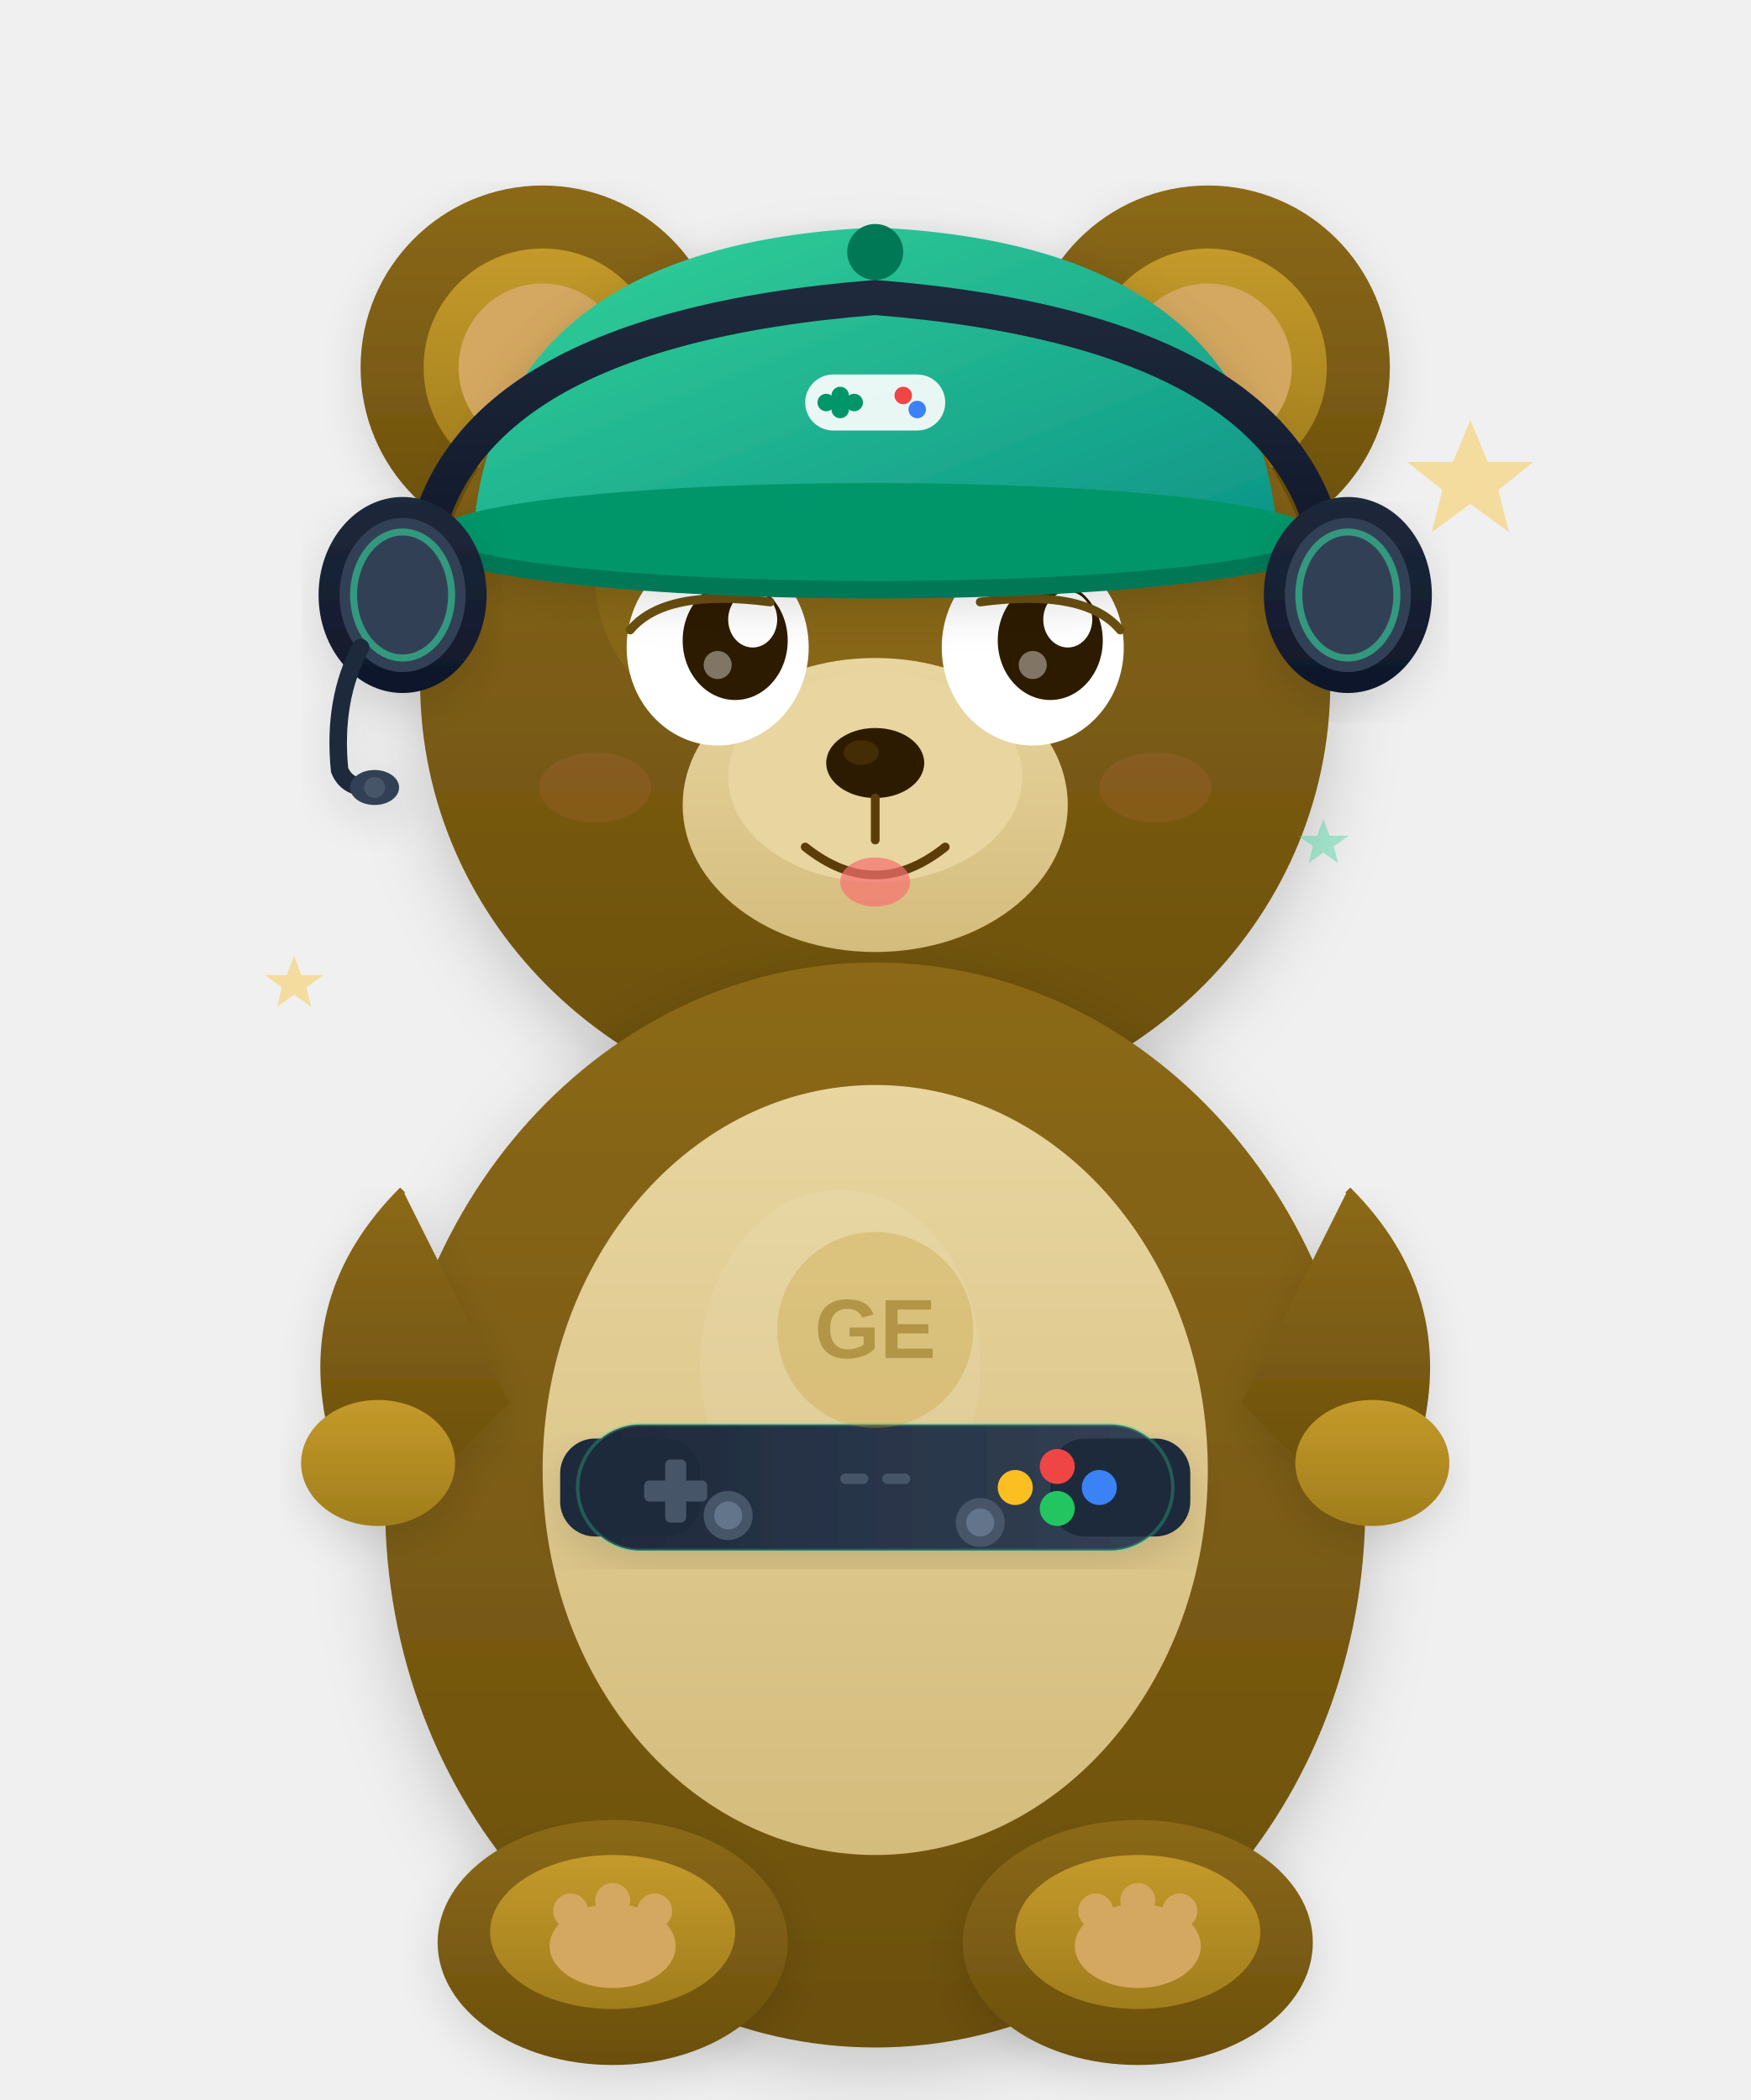
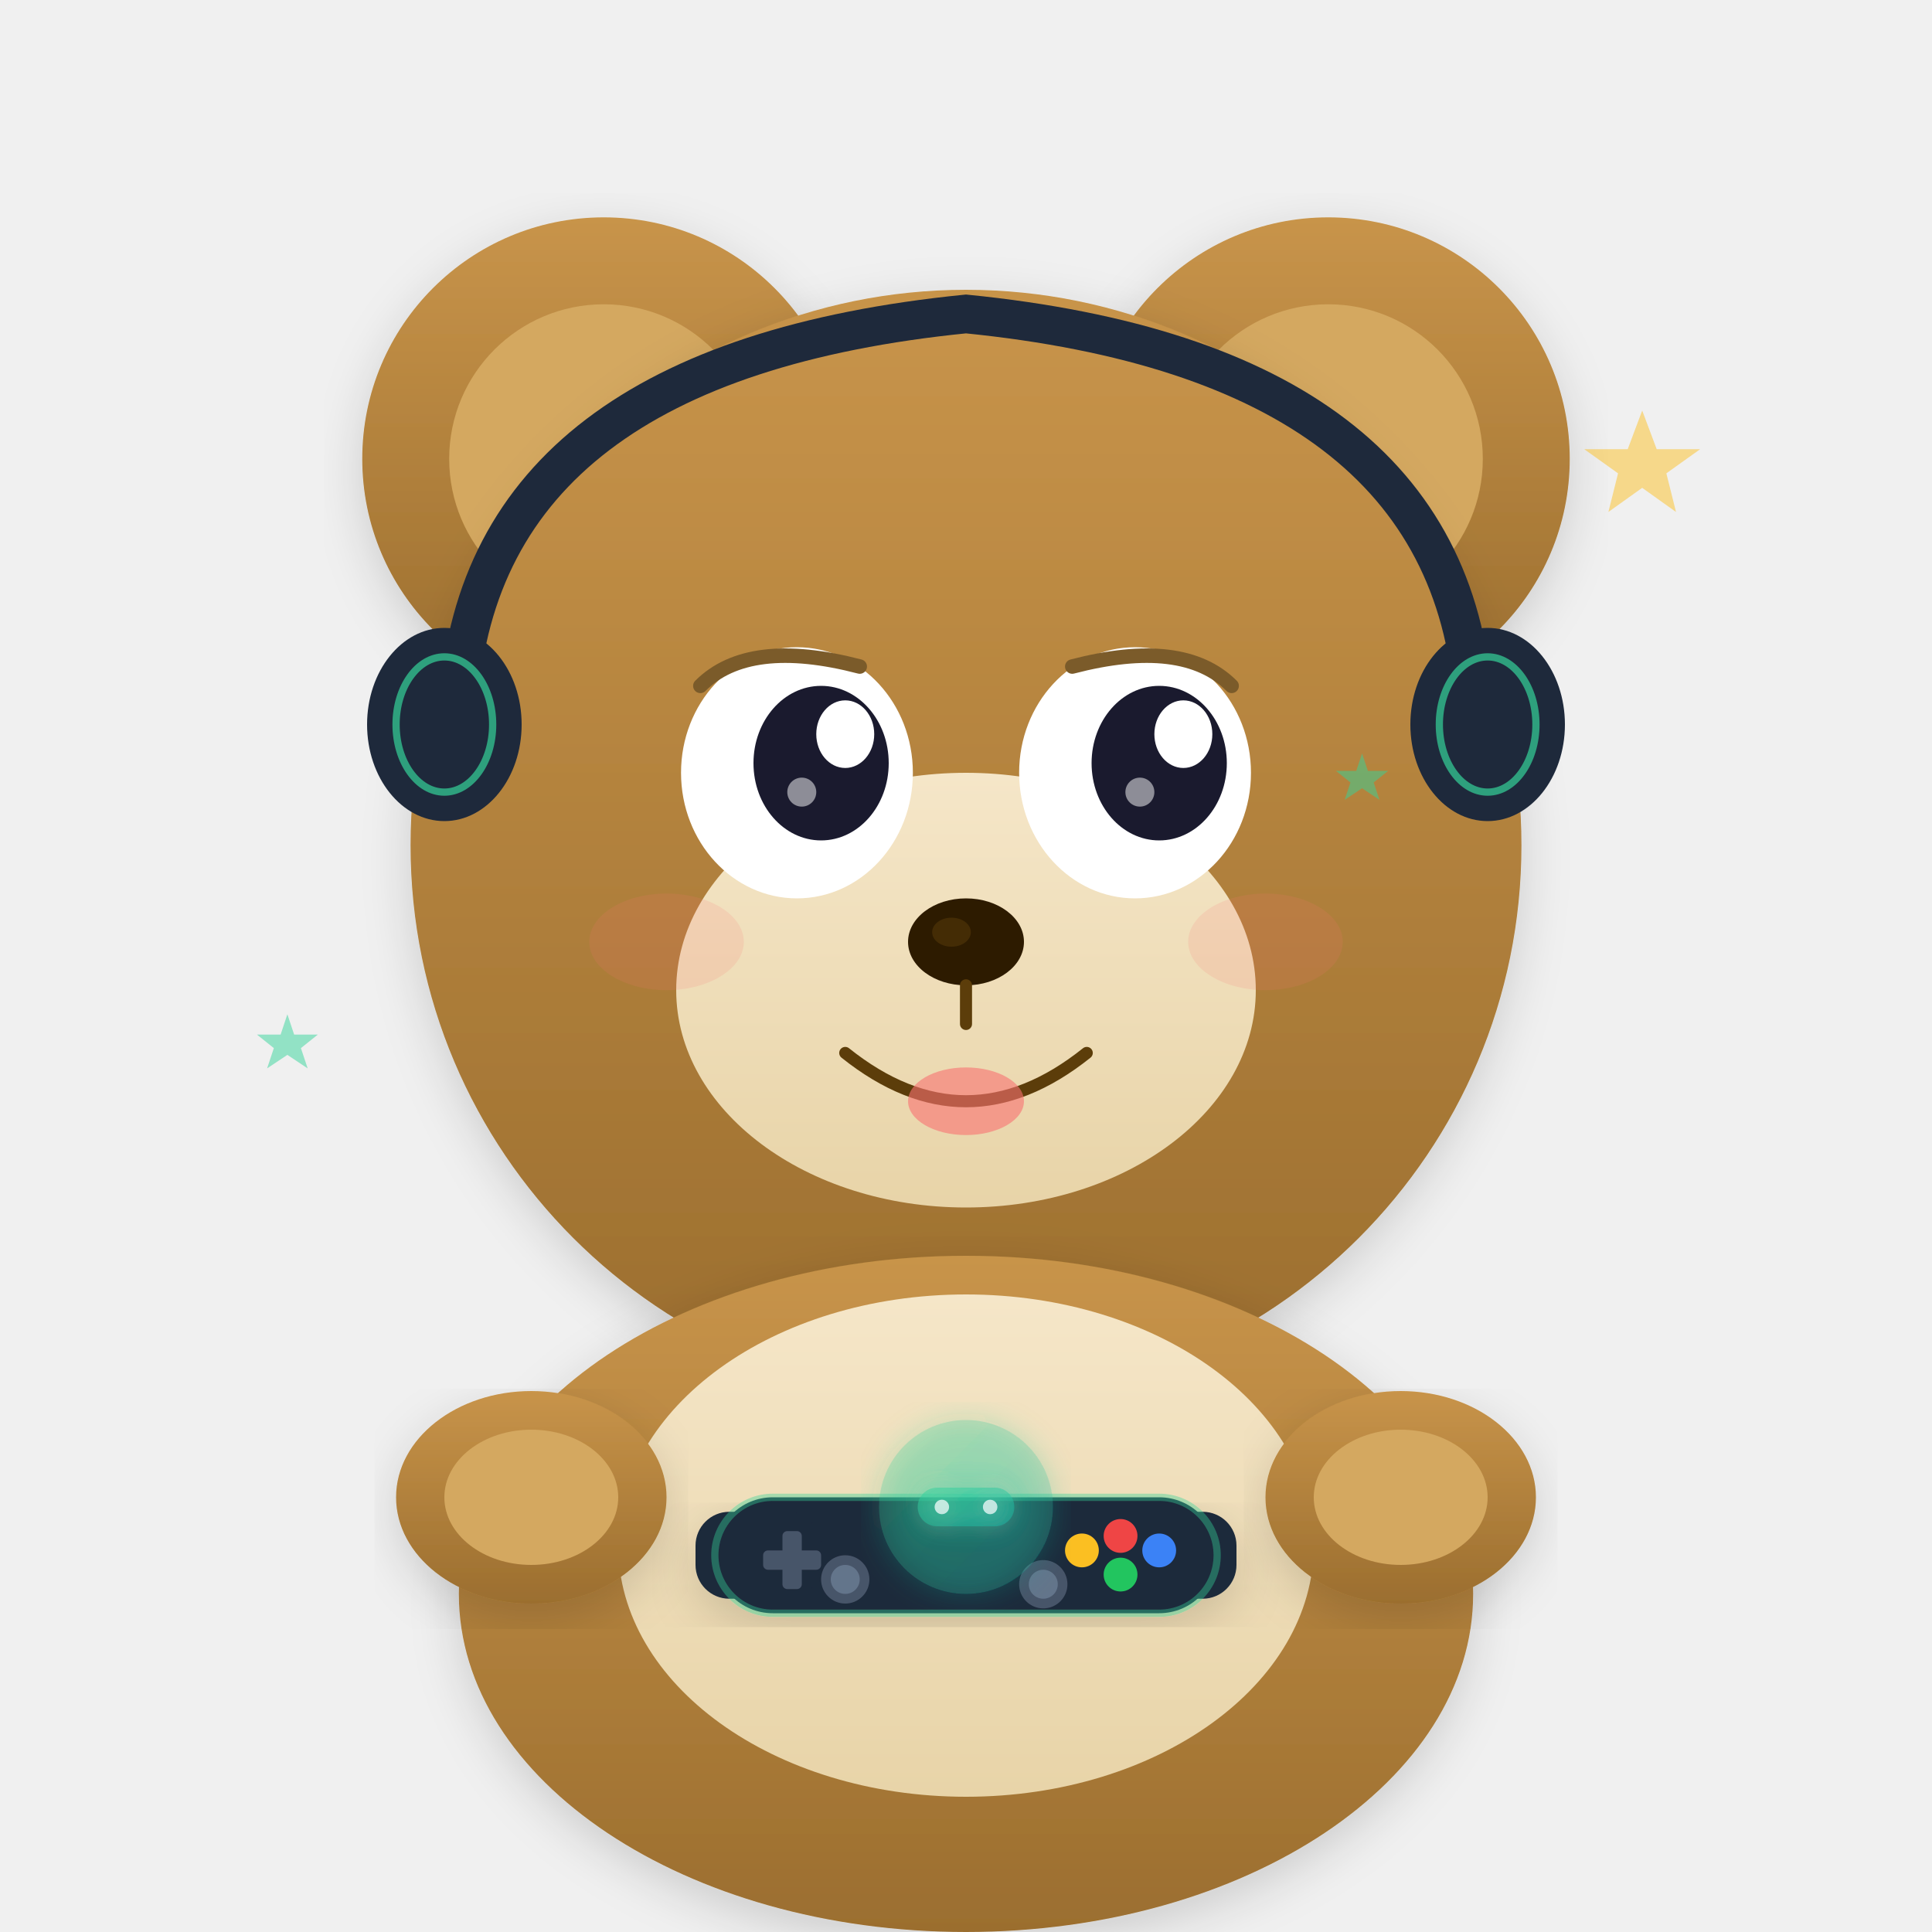
- <svg xmlns="http://www.w3.org/2000/svg" viewBox="0 0 500 600" fill="none">
+ <svg xmlns="http://www.w3.org/2000/svg" viewBox="0 0 400 400" fill="none">
  <defs>
-     <linearGradient id="fur" x1="0" y1="0" x2="0" y2="1">
-       <stop offset="0%" stop-color="#8B6914" />
-       <stop offset="100%" stop-color="#6B4F10" />
+     <linearGradient id="bodyGrad" x1="0" y1="0" x2="0" y2="1">
+       <stop offset="0%" stop-color="#C8944A" />
+       <stop offset="100%" stop-color="#9B6E2F" />
    </linearGradient>
-     <linearGradient id="furLight" x1="0" y1="0" x2="0" y2="1">
-       <stop offset="0%" stop-color="#C49A2A" />
-       <stop offset="100%" stop-color="#A07D1C" />
+     <linearGradient id="bellyGrad" x1="0" y1="0" x2="0" y2="1">
+       <stop offset="0%" stop-color="#F5E6C8" />
+       <stop offset="100%" stop-color="#E8D4A8" />
    </linearGradient>
-     <linearGradient id="belly" x1="0" y1="0" x2="0" y2="1">
-       <stop offset="0%" stop-color="#E8D5A0" />
-       <stop offset="100%" stop-color="#D4BC7C" />
+     <linearGradient id="brandGrad" x1="0" y1="0" x2="1" y2="1">
+       <stop offset="0%" stop-color="#34d399" />
+       <stop offset="100%" stop-color="#14b8a6" />
    </linearGradient>
-     <linearGradient id="capGrad" x1="0" y1="0" x2="1" y2="1">
-       <stop offset="0%" stop-color="#34d399" />
-       <stop offset="100%" stop-color="#0d9488" />
-     </linearGradient>
-     <linearGradient id="headset" x1="0" y1="0" x2="0" y2="1">
-       <stop offset="0%" stop-color="#1e293b" />
-       <stop offset="100%" stop-color="#0f172a" />
-     </linearGradient>
-     <linearGradient id="controllerGrad" x1="0" y1="0" x2="1" y2="0">
-       <stop offset="0%" stop-color="#1e293b" />
-       <stop offset="100%" stop-color="#334155" />
-     </linearGradient>
-     <filter id="shadow" x="-10%" y="-5%" width="120%" height="120%">
-       <feDropShadow dx="0" dy="4" stdDeviation="6" flood-color="#000" flood-opacity=".12" />
+     <filter id="glow">
+       <feGaussianBlur stdDeviation="3" result="blur" />
+       <feMerge>
+         <feMergeNode in="blur" />
+         <feMergeNode in="SourceGraphic" />
+       </feMerge>
    </filter>
-     <filter id="softShadow" x="-20%" y="-20%" width="140%" height="140%">
-       <feDropShadow dx="0" dy="6" stdDeviation="10" flood-color="#000" flood-opacity=".18" />
+     <filter id="s" x="-8%" y="-8%" width="116%" height="120%">
+       <feDropShadow dx="0" dy="3" stdDeviation="5" flood-color="#000" flood-opacity=".15" />
    </filter>
  </defs>
-   <circle cx="155" cy="105" r="52" fill="url(#fur)" filter="url(#shadow)" />
-   <circle cx="155" cy="105" r="34" fill="url(#furLight)" />
-   <circle cx="155" cy="105" r="24" fill="#D4A860" />
-   <circle cx="345" cy="105" r="52" fill="url(#fur)" filter="url(#shadow)" />
-   <circle cx="345" cy="105" r="34" fill="url(#furLight)" />
-   <circle cx="345" cy="105" r="24" fill="#D4A860" />
-   <ellipse cx="250" cy="195" rx="130" ry="125" fill="url(#fur)" filter="url(#softShadow)" />
-   <ellipse cx="230" cy="165" rx="60" ry="50" fill="#A07D1C" opacity=".3" />
-   <ellipse cx="250" cy="430" rx="140" ry="155" fill="url(#fur)" filter="url(#softShadow)" />
-   <ellipse cx="250" cy="420" rx="95" ry="110" fill="url(#belly)" />
-   <ellipse cx="240" cy="390" rx="40" ry="50" fill="#fff" opacity=".08" />
-   <ellipse cx="175" cy="555" rx="50" ry="35" fill="url(#fur)" filter="url(#shadow)" />
-   <ellipse cx="175" cy="552" rx="35" ry="22" fill="url(#furLight)" />
-   <ellipse cx="175" cy="556" rx="18" ry="12" fill="#D4A860" />
-   <circle cx="163" cy="546" r="5" fill="#D4A860" />
-   <circle cx="175" cy="543" r="5" fill="#D4A860" />
-   <circle cx="187" cy="546" r="5" fill="#D4A860" />
-   <ellipse cx="325" cy="555" rx="50" ry="35" fill="url(#fur)" filter="url(#shadow)" />
-   <ellipse cx="325" cy="552" rx="35" ry="22" fill="url(#furLight)" />
-   <ellipse cx="325" cy="556" rx="18" ry="12" fill="#D4A860" />
-   <circle cx="313" cy="546" r="5" fill="#D4A860" />
-   <circle cx="325" cy="543" r="5" fill="#D4A860" />
-   <circle cx="337" cy="546" r="5" fill="#D4A860" />
-   <g filter="url(#shadow)">
-     <path d="M115 340 Q85 370 95 410 Q100 430 120 425 L145 400" fill="url(#fur)" stroke="url(#fur)" stroke-width="2" />
-     <ellipse cx="108" cy="418" rx="22" ry="18" fill="url(#furLight)" />
+   <circle cx="125" cy="95" r="50" fill="url(#bodyGrad)" filter="url(#s)" />
+   <circle cx="125" cy="95" r="32" fill="#D4A860" />
+   <circle cx="275" cy="95" r="50" fill="url(#bodyGrad)" filter="url(#s)" />
+   <circle cx="275" cy="95" r="32" fill="#D4A860" />
+   <circle cx="200" cy="175" r="115" fill="url(#bodyGrad)" filter="url(#s)" />
+   <ellipse cx="200" cy="330" rx="105" ry="70" fill="url(#bodyGrad)" filter="url(#s)" />
+   <ellipse cx="200" cy="320" rx="72" ry="52" fill="url(#bellyGrad)" />
+   <ellipse cx="200" cy="205" rx="60" ry="45" fill="url(#bellyGrad)" />
+   <g>
+     <ellipse cx="165" cy="160" rx="24" ry="26" fill="#fff" />
+     <ellipse cx="170" cy="158" rx="14" ry="16" fill="#1a1a2e" />
+     <ellipse cx="175" cy="152" rx="6" ry="7" fill="#fff" />
+     <circle cx="166" cy="164" r="3" fill="#fff" opacity=".5" />
+     <ellipse cx="235" cy="160" rx="24" ry="26" fill="#fff" />
+     <ellipse cx="240" cy="158" rx="14" ry="16" fill="#1a1a2e" />
+     <ellipse cx="245" cy="152" rx="6" ry="7" fill="#fff" />
+     <circle cx="236" cy="164" r="3" fill="#fff" opacity=".5" />
  </g>
-   <g filter="url(#shadow)">
-     <path d="M385 340 Q415 370 405 410 Q400 430 380 425 L355 400" fill="url(#fur)" stroke="url(#fur)" stroke-width="2" />
-     <ellipse cx="392" cy="418" rx="22" ry="18" fill="url(#furLight)" />
+   <path d="M145 142 Q155 132 178 138" stroke="#7B5B2A" stroke-width="3" fill="none" stroke-linecap="round" />
+   <path d="M222 138 Q245 132 255 142" stroke="#7B5B2A" stroke-width="3" fill="none" stroke-linecap="round" />
+   <ellipse cx="200" cy="195" rx="12" ry="9" fill="#2D1B00" />
+   <ellipse cx="197" cy="193" rx="4" ry="3" fill="#5C3D0A" opacity=".5" />
+   <path d="M200 204 L200 212" stroke="#5C3D0A" stroke-width="2.5" stroke-linecap="round" />
+   <path d="M175 218 Q200 238 225 218" stroke="#5C3D0A" stroke-width="2.5" stroke-linecap="round" fill="none" />
+   <ellipse cx="200" cy="228" rx="12" ry="7" fill="#F87171" opacity=".6" />
+   <ellipse cx="138" cy="195" rx="16" ry="10" fill="#F87171" opacity=".15" />
+   <ellipse cx="262" cy="195" rx="16" ry="10" fill="#F87171" opacity=".15" />
+   <ellipse cx="110" cy="310" rx="28" ry="22" fill="url(#bodyGrad)" filter="url(#s)" />
+   <ellipse cx="110" cy="310" rx="18" ry="14" fill="#D4A860" />
+   <ellipse cx="290" cy="310" rx="28" ry="22" fill="url(#bodyGrad)" filter="url(#s)" />
+   <ellipse cx="290" cy="310" rx="18" ry="14" fill="#D4A860" />
+   <g transform="translate(200, 322)" filter="url(#s)">
+     <rect x="-52" y="-12" width="104" height="24" rx="12" fill="#1e293b" />
+     <rect x="-56" y="-9" width="26" height="18" rx="7" fill="#1e293b" />
+     <rect x="30" y="-9" width="26" height="18" rx="7" fill="#1e293b" />
+     <rect x="-38" y="-5" width="4" height="12" rx="1" fill="#475569" />
+     <rect x="-42" y="-1" width="12" height="4" rx="1" fill="#475569" />
+     <circle cx="32" cy="-4" r="3.5" fill="#EF4444" />
+     <circle cx="40" cy="-1" r="3.5" fill="#3B82F6" />
+     <circle cx="24" cy="-1" r="3.5" fill="#FBBF24" />
+     <circle cx="32" cy="4" r="3.5" fill="#22C55E" />
+     <circle cx="-25" cy="5" r="5" fill="#475569" />
+     <circle cx="-25" cy="5" r="3" fill="#64748b" />
+     <circle cx="16" cy="6" r="5" fill="#475569" />
+     <circle cx="16" cy="6" r="3" fill="#64748b" />
+     <rect x="-52" y="-12" width="104" height="24" rx="12" fill="none" stroke="#34d399" stroke-width="1.5" opacity=".4" />
  </g>
-   <g transform="translate(250, 425)" filter="url(#shadow)">
-     <rect x="-85" y="-18" width="170" height="36" rx="18" fill="url(#controllerGrad)" />
-     <rect x="-90" y="-14" width="40" height="28" rx="10" fill="#1e293b" />
-     <rect x="50" y="-14" width="40" height="28" rx="10" fill="#1e293b" />
-     <rect x="-60" y="-8" width="6" height="18" rx="1.5" fill="#475569" />
-     <rect x="-66" y="-2" width="18" height="6" rx="1.5" fill="#475569" />
-     <circle cx="52" cy="-6" r="5" fill="#EF4444" />
-     <circle cx="64" cy="0" r="5" fill="#3B82F6" />
-     <circle cx="40" cy="0" r="5" fill="#FBBF24" />
-     <circle cx="52" cy="6" r="5" fill="#22C55E" />
-     <rect x="-10" y="-4" width="8" height="3" rx="1.5" fill="#475569" />
-     <rect x="2" y="-4" width="8" height="3" rx="1.5" fill="#475569" />
-     <circle cx="-42" cy="8" r="7" fill="#475569" />
-     <circle cx="-42" cy="8" r="4" fill="#64748b" />
-     <circle cx="30" cy="10" r="7" fill="#475569" />
-     <circle cx="30" cy="10" r="4" fill="#64748b" />
-     <rect x="-85" y="-18" width="170" height="36" rx="18" fill="none" stroke="#34d399" stroke-width="1" opacity=".3" />
+   <path d="M95 145 Q100 75 200 65 Q300 75 305 145" stroke="#1e293b" stroke-width="8" fill="none" stroke-linecap="round" />
+   <g transform="translate(92, 150)">
+     <ellipse cx="0" cy="0" rx="16" ry="20" fill="#1e293b" />
+     <ellipse cx="0" cy="0" rx="10" ry="14" fill="none" stroke="#34d399" stroke-width="1.5" opacity=".7" />
  </g>
-   <ellipse cx="250" cy="230" rx="55" ry="42" fill="url(#belly)" />
-   <ellipse cx="250" cy="222" rx="42" ry="30" fill="#E8D5A0" />
-   <g>
-     <ellipse cx="205" cy="185" rx="26" ry="28" fill="#fff" />
-     <ellipse cx="210" cy="183" rx="15" ry="17" fill="#2D1B00" />
-     <ellipse cx="215" cy="177" rx="7" ry="8" fill="#fff" />
-     <ellipse cx="205" cy="190" rx="4" ry="4" fill="#fff" opacity=".4" />
-     <path d="M180 180 Q190 168 220 172" stroke="#6B4F10" stroke-width="2.5" fill="none" stroke-linecap="round" />
+   <g transform="translate(308, 150)">
+     <ellipse cx="0" cy="0" rx="16" ry="20" fill="#1e293b" />
+     <ellipse cx="0" cy="0" rx="10" ry="14" fill="none" stroke="#34d399" stroke-width="1.5" opacity=".7" />
  </g>
-   <g>
-     <ellipse cx="295" cy="185" rx="26" ry="28" fill="#fff" />
-     <ellipse cx="300" cy="183" rx="15" ry="17" fill="#2D1B00" />
-     <ellipse cx="305" cy="177" rx="7" ry="8" fill="#fff" />
-     <ellipse cx="295" cy="190" rx="4" ry="4" fill="#fff" opacity=".4" />
-     <path d="M280 172 Q310 168 320 180" stroke="#6B4F10" stroke-width="2.5" fill="none" stroke-linecap="round" />
+   <g transform="translate(200, 312)" filter="url(#glow)">
+     <circle cx="0" cy="0" r="18" fill="url(#brandGrad)" opacity=".25" />
+     <rect x="-10" y="-4" width="20" height="8" rx="4" fill="url(#brandGrad)" opacity=".5" />
+     <circle cx="-5" cy="0" r="1.5" fill="#fff" opacity=".7" />
+     <circle cx="5" cy="0" r="1.5" fill="#fff" opacity=".7" />
  </g>
-   <ellipse cx="250" cy="218" rx="14" ry="10" fill="#2D1B00" />
-   <ellipse cx="246" cy="215" rx="5" ry="3.5" fill="#5C3D0A" opacity=".5" />
-   <path d="M250 228 L250 240" stroke="#5C3D0A" stroke-width="2.5" stroke-linecap="round" />
-   <path d="M230 242 Q250 258 270 242" stroke="#5C3D0A" stroke-width="2.5" stroke-linecap="round" fill="none" />
-   <ellipse cx="250" cy="252" rx="10" ry="7" fill="#F87171" opacity=".7" />
-   <ellipse cx="170" cy="225" rx="16" ry="10" fill="#F87171" opacity=".12" />
-   <ellipse cx="330" cy="225" rx="16" ry="10" fill="#F87171" opacity=".12" />
-   <g filter="url(#shadow)">
-     <path d="M135 155 Q140 70 250 65 Q360 70 365 155" fill="url(#capGrad)" />
-     <ellipse cx="250" cy="155" rx="130" ry="16" fill="#047857" />
-     <ellipse cx="250" cy="152" rx="125" ry="14" fill="#059669" />
-     <circle cx="250" cy="72" r="8" fill="#047857" />
-     <g transform="translate(250, 115)">
-       <rect x="-20" y="-8" width="40" height="16" rx="8" fill="#fff" opacity=".9" />
-       <circle cx="-10" cy="-2" r="2.5" fill="#059669" />
-       <circle cx="-10" cy="2" r="2.5" fill="#059669" />
-       <circle cx="-14" cy="0" r="2.5" fill="#059669" />
-       <circle cx="-6" cy="0" r="2.5" fill="#059669" />
-       <circle cx="8" cy="-2" r="2.5" fill="#EF4444" />
-       <circle cx="12" cy="2" r="2.5" fill="#3B82F6" />
-     </g>
-   </g>
-   <path d="M120 165 Q125 95 250 85 Q375 95 380 165" stroke="url(#headset)" stroke-width="10" fill="none" stroke-linecap="round" />
-   <g transform="translate(115, 170)" filter="url(#shadow)">
-     <ellipse cx="0" cy="0" rx="24" ry="28" fill="url(#headset)" />
-     <ellipse cx="0" cy="0" rx="18" ry="22" fill="#334155" />
-     <ellipse cx="0" cy="0" rx="14" ry="18" fill="none" stroke="#34d399" stroke-width="2" opacity=".6" />
-     <path d="M-12 15 Q-20 30 -18 50 Q-16 55 -10 55" stroke="#1e293b" stroke-width="5" fill="none" stroke-linecap="round" />
-     <ellipse cx="-8" cy="55" rx="7" ry="5" fill="#334155" />
-     <circle cx="-8" cy="55" r="3" fill="#475569" />
-   </g>
-   <g transform="translate(385, 170)" filter="url(#shadow)">
-     <ellipse cx="0" cy="0" rx="24" ry="28" fill="url(#headset)" />
-     <ellipse cx="0" cy="0" rx="18" ry="22" fill="#334155" />
-     <ellipse cx="0" cy="0" rx="14" ry="18" fill="none" stroke="#34d399" stroke-width="2" opacity=".6" />
-   </g>
-   <g transform="translate(250, 380)">
-     <circle cx="0" cy="0" r="28" fill="#C49A2A" opacity=".3" />
-     <text x="0" y="8" text-anchor="middle" font-family="Arial,sans-serif" font-weight="900" font-size="24" fill="#8B6914" opacity=".5">GE</text>
-   </g>
-   <g opacity=".4">
-     <polygon points="420,120 425,132 438,132 428,140 431,152 420,144 409,152 412,140 402,132 415,132" fill="#FBBF24" />
-     <polygon points="80,290 83,298 92,298 85,303 87,311 80,306 73,311 75,303 68,298 77,298" fill="#FBBF24" transform="scale(.7) translate(40,100)" />
-     <polygon points="430,310 433,318 442,318 435,323 437,331 430,326 423,331 425,323 418,318 427,318" fill="#34d399" transform="scale(.6) translate(200,80)" />
+   <g opacity=".5">
+     <polygon points="340,85 343,93 352,93 345,98 347,106 340,101 333,106 335,98 328,93 337,93" fill="#FBBF24" />
+     <polygon points="65,240 67,246 74,246 69,250 71,256 65,252 59,256 61,250 56,246 63,246" fill="#34d399" transform="scale(.7) translate(20,60)" />
+     <polygon points="350,230 352,236 359,236 354,240 356,246 350,242 344,246 346,240 341,236 348,236" fill="#34d399" transform="scale(.6) translate(120,30)" />
  </g>
</svg>
